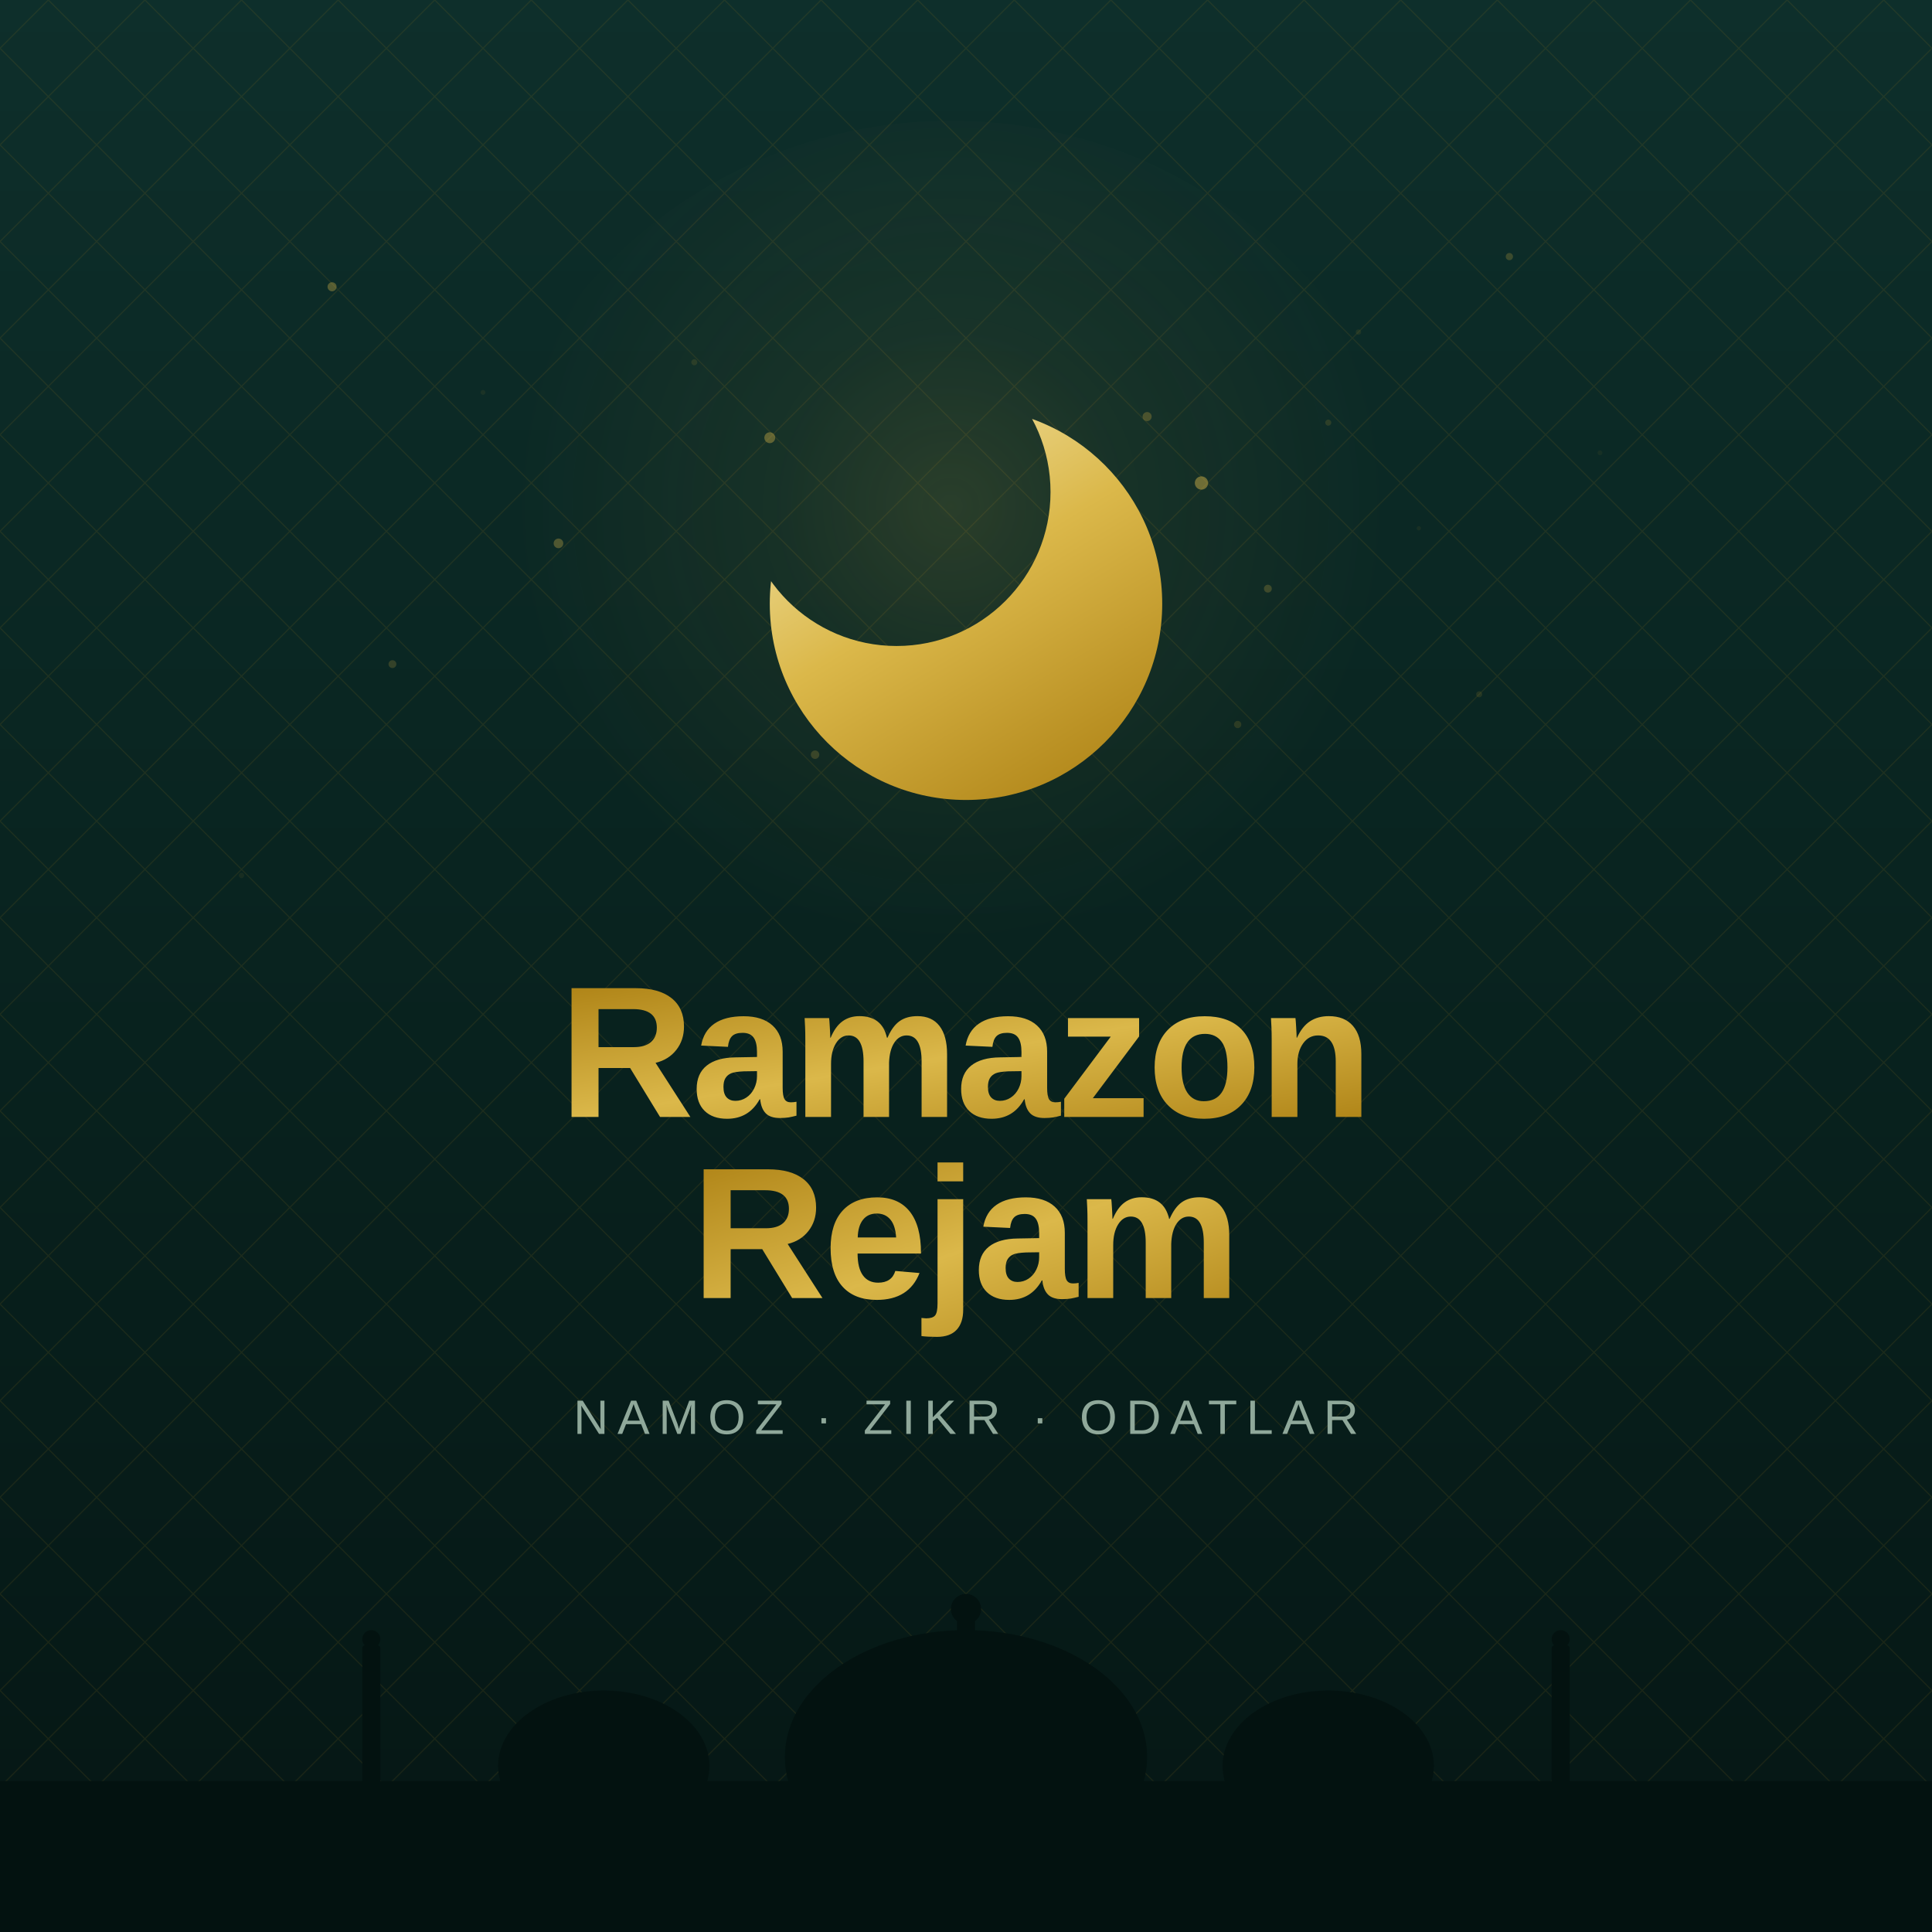
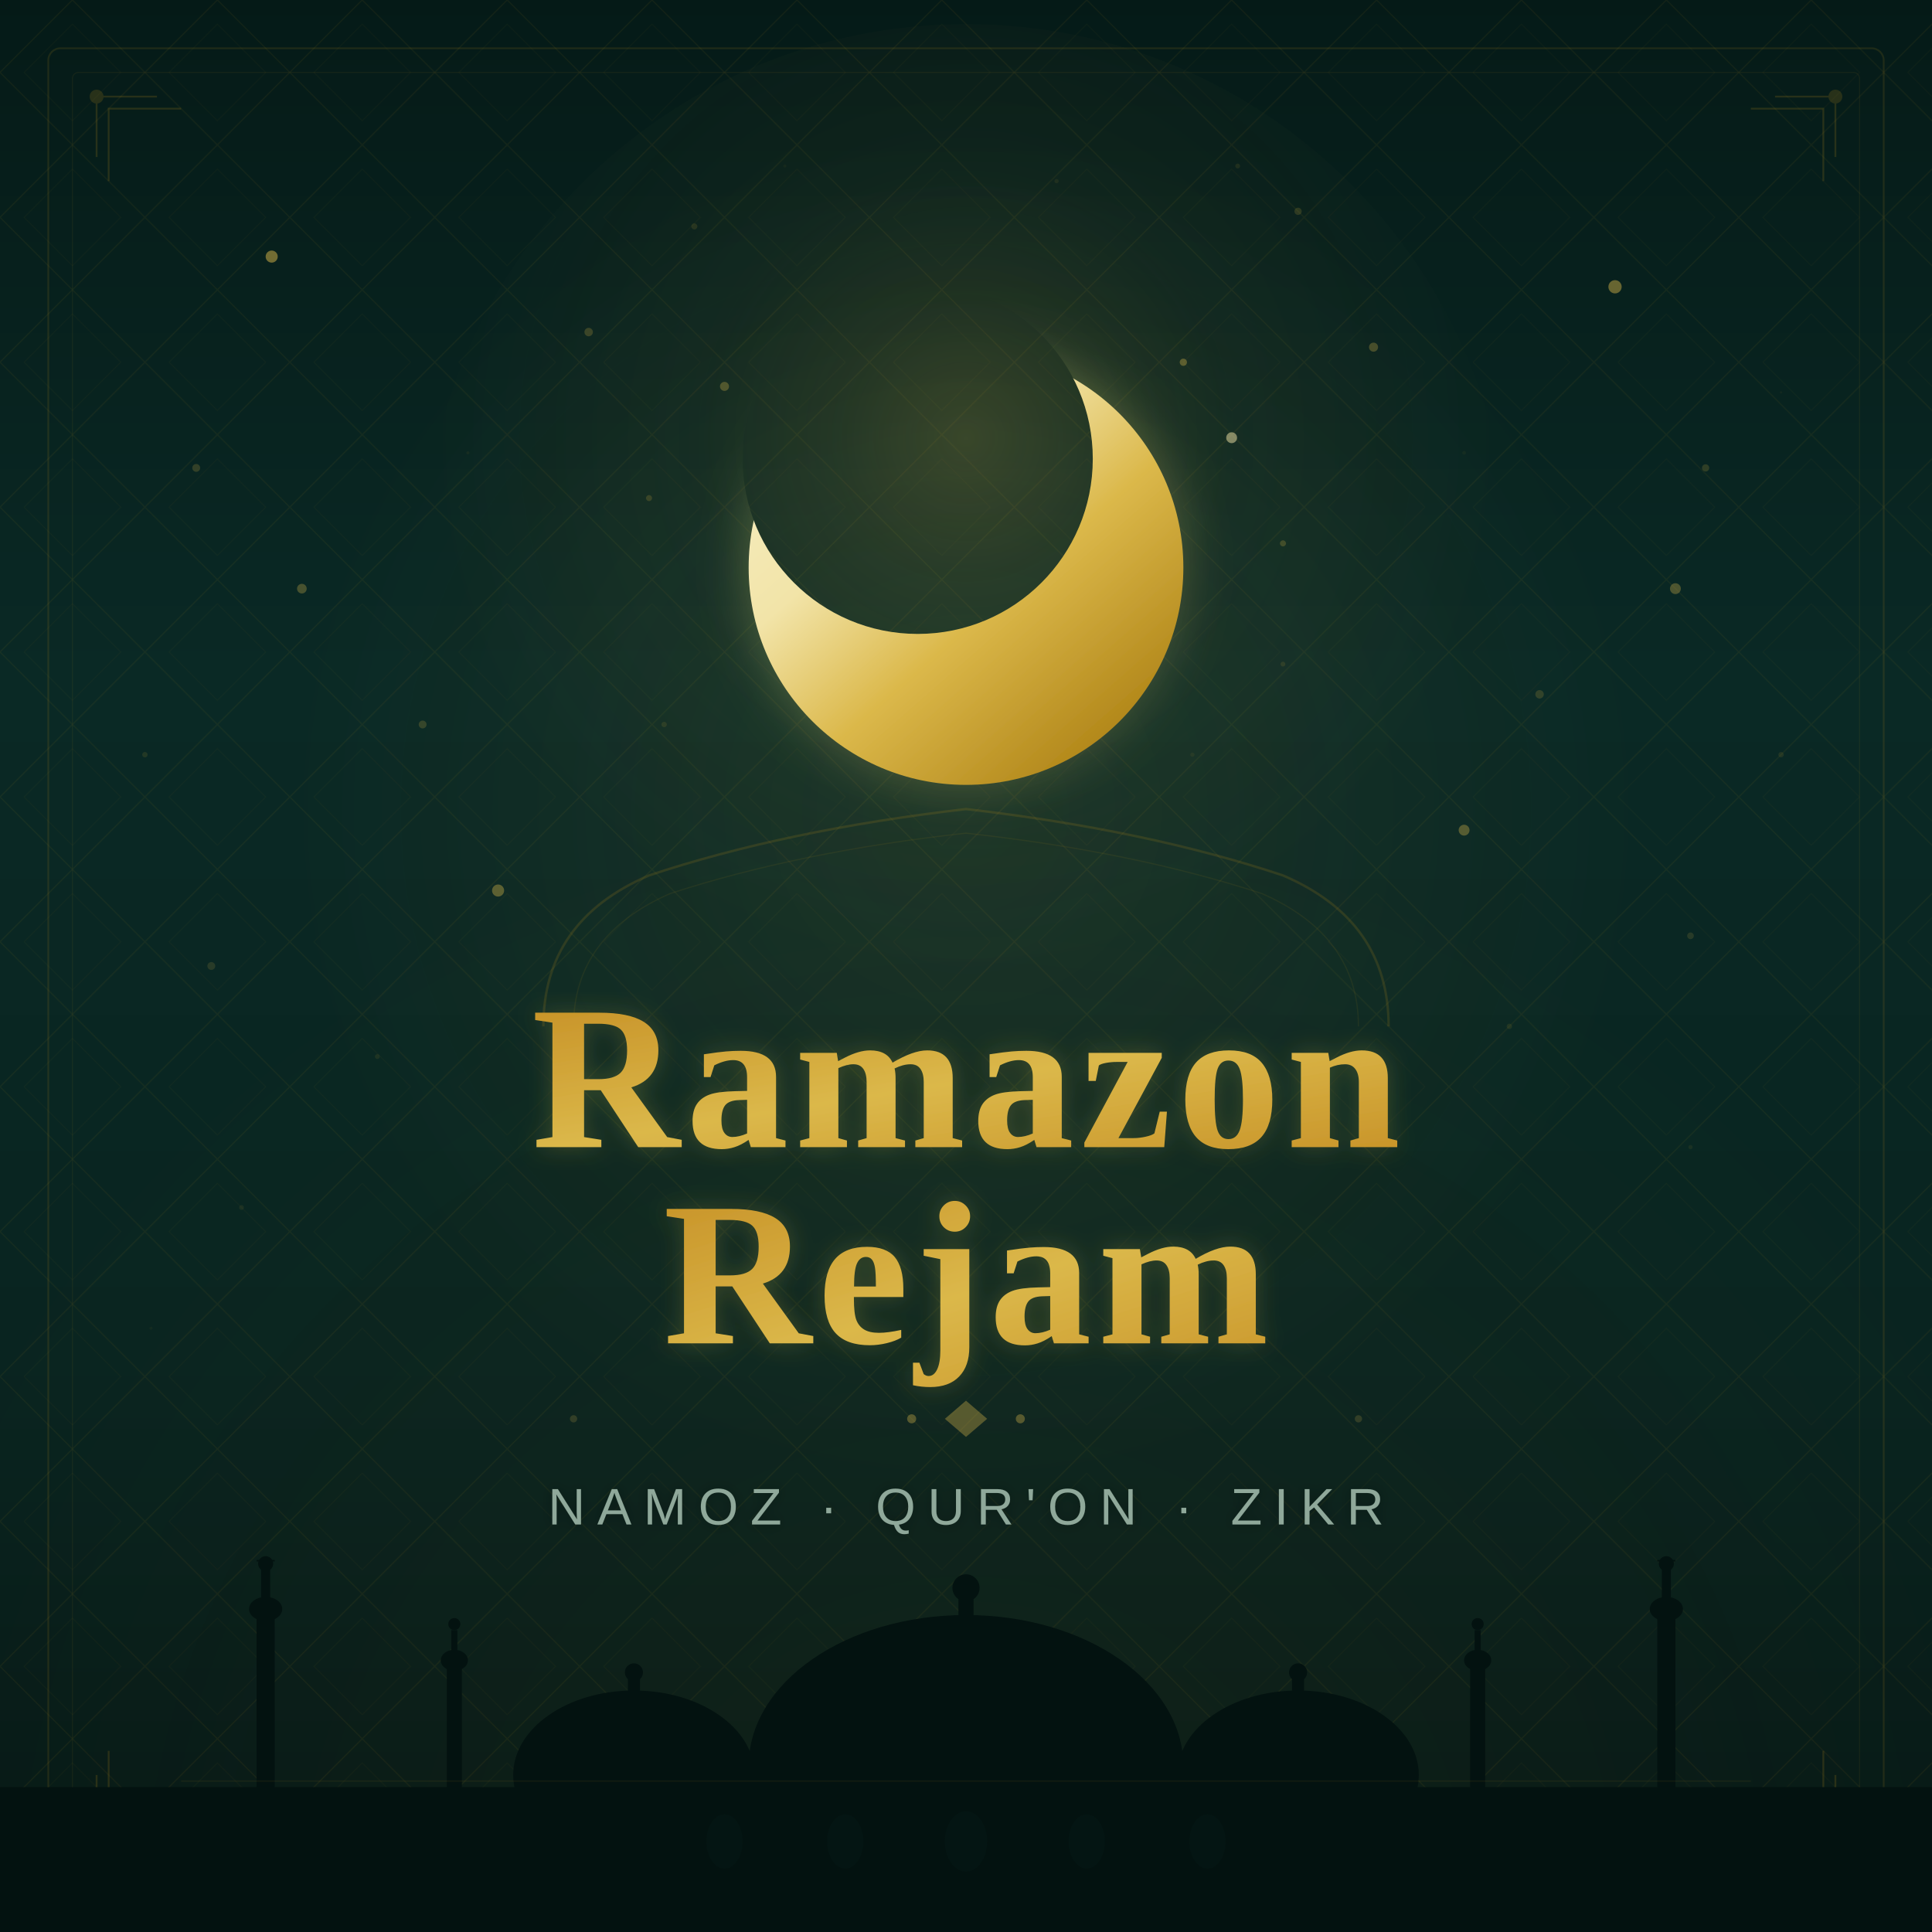
<svg xmlns="http://www.w3.org/2000/svg" width="640" height="640">
  <defs>
-     <linearGradient id="bg" x1="0" y1="0" x2="0" y2="1">
-       <stop offset="0%" stop-color="#0e2f2b" />
-       <stop offset="45%" stop-color="#092420" />
+     <linearGradient id="bg" x1="0.5" y1="0" x2="0.5" y2="1">
+       <stop offset="0%" stop-color="#051a17" />
+       <stop offset="35%" stop-color="#0a2925" />
+       <stop offset="70%" stop-color="#092420" />
      <stop offset="100%" stop-color="#051614" />
    </linearGradient>
    <linearGradient id="gold" x1="0" y1="0" x2="1" y2="1">
-       <stop offset="0%" stop-color="#b08518" />
+       <stop offset="0%" stop-color="#c9952a" />
      <stop offset="50%" stop-color="#dbb84a" />
+       <stop offset="100%" stop-color="#c9952a" />
+     </linearGradient>
+     <linearGradient id="goldLight" x1="0" y1="0" x2="0" y2="1">
+       <stop offset="0%" stop-color="#f2e4a8" />
+       <stop offset="100%" stop-color="#dbb84a" />
+     </linearGradient>
+     <linearGradient id="moonGrad" x1="0.15" y1="0.1" x2="0.85" y2="0.9">
+       <stop offset="0%" stop-color="#f5edc0" />
+       <stop offset="30%" stop-color="#f2e4a8" />
+       <stop offset="60%" stop-color="#dbb84a" />
      <stop offset="100%" stop-color="#b08518" />
    </linearGradient>
-     <linearGradient id="moonGrad" x1="0.2" y1="0" x2="0.8" y2="1">
-       <stop offset="0%" stop-color="#f2e4a8" />
-       <stop offset="45%" stop-color="#dbb84a" />
-       <stop offset="100%" stop-color="#b08518" />
-     </linearGradient>
-     <radialGradient id="moonAura" cx="50%" cy="40%" r="45%">
-       <stop offset="0%" stop-color="#dbb84a" stop-opacity="0.15" />
-       <stop offset="40%" stop-color="#dbb84a" stop-opacity="0.06" />
+     <radialGradient id="moonAura" cx="50%" cy="38%" r="50%">
+       <stop offset="0%" stop-color="#dbb84a" stop-opacity="0.20" />
+       <stop offset="25%" stop-color="#dbb84a" stop-opacity="0.10" />
+       <stop offset="50%" stop-color="#dbb84a" stop-opacity="0.04" />
      <stop offset="100%" stop-color="#dbb84a" stop-opacity="0" />
    </radialGradient>
-     <pattern id="geom" width="32" height="32" patternUnits="userSpaceOnUse">
-       <path d="M16,0 L32,16 L16,32 L0,16 Z" fill="none" stroke="#b08518" stroke-width="0.4" opacity="0.12" />
+     <radialGradient id="innerGlow" cx="50%" cy="42%" r="35%">
+       <stop offset="0%" stop-color="#dbb84a" stop-opacity="0.08" />
+       <stop offset="100%" stop-color="#dbb84a" stop-opacity="0" />
+     </radialGradient>
+     <radialGradient id="bottomGlow" cx="50%" cy="100%" r="60%">
+       <stop offset="0%" stop-color="#b08518" stop-opacity="0.06" />
+       <stop offset="100%" stop-color="#b08518" stop-opacity="0" />
+     </radialGradient>
+     <filter id="moonShadow" x="-50%" y="-50%" width="200%" height="200%">
+       <feGaussianBlur in="SourceGraphic" stdDeviation="8" result="blur" />
+       <feColorMatrix in="blur" type="matrix" values="0.85 0.7 0.2 0 0  0.7 0.6 0.1 0 0  0.2 0.1 0 0 0  0 0 0 0.25 0" />
+       <feMerge>
+         <feMergeNode />
+         <feMergeNode in="SourceGraphic" />
+       </feMerge>
+     </filter>
+     <filter id="textGlow" x="-15%" y="-15%" width="130%" height="130%">
+       <feGaussianBlur in="SourceGraphic" stdDeviation="4" result="blur" />
+       <feColorMatrix in="blur" type="matrix" values="0.85 0.7 0.1 0 0  0.7 0.5 0 0 0  0.1 0 0 0 0  0 0 0 0.2 0" />
+       <feMerge>
+         <feMergeNode />
+         <feMergeNode in="SourceGraphic" />
+       </feMerge>
+     </filter>
+     <filter id="softGlow" x="-20%" y="-20%" width="140%" height="140%">
+       <feGaussianBlur in="SourceAlpha" stdDeviation="2" />
+       <feColorMatrix type="matrix" values="0.85 0.7 0.2 0 0  0.7 0.55 0 0 0  0.1 0 0 0 0  0 0 0 0.3 0" />
+       <feMerge>
+         <feMergeNode />
+         <feMergeNode in="SourceGraphic" />
+       </feMerge>
+     </filter>
+     <pattern id="geom" width="48" height="48" patternUnits="userSpaceOnUse">
+       <path d="M24,0 L48,24 L24,48 L0,24 Z" fill="none" stroke="#b08518" stroke-width="0.4" opacity="0.08" />
+       <path d="M24,8 L40,24 L24,40 L8,24 Z" fill="none" stroke="#b08518" stroke-width="0.3" opacity="0.05" />
+     </pattern>
+     <pattern id="borderGeom" width="24" height="24" patternUnits="userSpaceOnUse">
+       <circle cx="12" cy="12" r="1" fill="#b08518" opacity="0.15" />
+       <path d="M12,0 L24,12 L12,24 L0,12 Z" fill="none" stroke="#b08518" stroke-width="0.3" opacity="0.12" />
    </pattern>
    <clipPath id="crescentClip">
-       <path d="M 0,0 L 640,0 L 640,640 L 0,640 Z M 348,163 a 51,51 0 1,1 0,-0.01 Z" clip-rule="evenodd" />
+       <path d="M 0,0 L 640,0 L 640,640 L 0,640 Z M 362,152 a 58,58 0 1,1 0,-0.01 Z" clip-rule="evenodd" />
    </clipPath>
  </defs>
  <rect width="640" height="640" fill="url(#bg)" />
  <rect width="640" height="640" fill="url(#geom)" />
-   <circle cx="315" cy="200" r="160" fill="url(#moonAura)" />
-   <circle cx="320" cy="200" r="65" fill="url(#moonGrad)" clip-path="url(#crescentClip)" />
-   <circle cx="398" cy="160" r="2.2" fill="#dbb84a" opacity="0.45" />
-   <circle cx="380" cy="138" r="1.5" fill="#c9a63e" opacity="0.30" />
-   <circle cx="420" cy="195" r="1.3" fill="#c9a63e" opacity="0.25" />
-   <circle cx="255" cy="145" r="1.8" fill="#dbb84a" opacity="0.38" />
-   <circle cx="440" cy="140" r="1" fill="#b8962e" opacity="0.18" />
-   <circle cx="270" cy="250" r="1.4" fill="#c9a63e" opacity="0.22" />
-   <circle cx="410" cy="240" r="1.2" fill="#b8962e" opacity="0.18" />
-   <circle cx="185" cy="180" r="1.6" fill="#dbb84a" opacity="0.32" />
-   <circle cx="450" cy="110" r="0.9" fill="#a68525" opacity="0.12" />
-   <circle cx="230" cy="120" r="1" fill="#b8962e" opacity="0.15" />
-   <circle cx="160" cy="130" r="0.8" fill="#a68525" opacity="0.10" />
-   <circle cx="470" cy="175" r="0.7" fill="#a68525" opacity="0.09" />
-   <circle cx="130" cy="220" r="1.3" fill="#c9a63e" opacity="0.22" />
-   <circle cx="490" cy="230" r="1" fill="#b8962e" opacity="0.15" />
-   <circle cx="110" cy="95" r="1.5" fill="#dbb84a" opacity="0.35" />
-   <circle cx="500" cy="85" r="1.2" fill="#c9a63e" opacity="0.25" />
-   <circle cx="80" cy="290" r="0.9" fill="#a68525" opacity="0.10" />
-   <circle cx="530" cy="150" r="0.8" fill="#a68525" opacity="0.08" />
-   <text x="320" y="370" text-anchor="middle" font-family="'Helvetica Neue', Arial, sans-serif" font-size="62" font-weight="700" fill="url(#gold)" letter-spacing="-1">
+   <rect width="640" height="640" fill="url(#innerGlow)" />
+   <rect width="640" height="640" fill="url(#bottomGlow)" />
+   <rect x="16" y="16" width="608" height="608" fill="none" stroke="#b08518" stroke-width="0.6" opacity="0.15" rx="4" />
+   <rect x="24" y="24" width="592" height="592" fill="none" stroke="#b08518" stroke-width="0.3" opacity="0.10" rx="2" />
+   <g opacity="0.20" fill="none" stroke="#b08518" stroke-width="0.6">
+     <path d="M 32,52 L 32,32 L 52,32" />
+     <path d="M 36,60 L 36,36 L 60,36" />
+     <circle cx="32" cy="32" r="2" fill="#b08518" />
+     <path d="M 588,32 L 608,32 L 608,52" />
+     <path d="M 580,36 L 604,36 L 604,60" />
+     <circle cx="608" cy="32" r="2" fill="#b08518" />
+     <path d="M 32,588 L 32,608 L 52,608" />
+     <path d="M 36,580 L 36,604 L 60,604" />
+     <circle cx="32" cy="608" r="2" fill="#b08518" />
+     <path d="M 608,588 L 608,608 L 588,608" />
+     <path d="M 604,580 L 604,604 L 580,604" />
+     <circle cx="608" cy="608" r="2" fill="#b08518" />
+   </g>
+   <circle cx="90" cy="85" r="2" fill="#dbb84a" opacity="0.50" />
+   <circle cx="535" cy="95" r="2.2" fill="#dbb84a" opacity="0.45" />
+   <circle cx="165" cy="295" r="2" fill="#dbb84a" opacity="0.38" />
+   <circle cx="485" cy="275" r="1.8" fill="#dbb84a" opacity="0.35" />
+   <circle cx="555" cy="195" r="1.8" fill="#dbb84a" opacity="0.32" />
+   <circle cx="100" cy="195" r="1.6" fill="#dbb84a" opacity="0.30" />
+   <circle cx="455" cy="115" r="1.5" fill="#dbb84a" opacity="0.28" />
+   <circle cx="65" cy="155" r="1.3" fill="#c9a63e" opacity="0.22" />
+   <circle cx="195" cy="110" r="1.4" fill="#c9a63e" opacity="0.24" />
+   <circle cx="565" cy="155" r="1.2" fill="#c9a63e" opacity="0.20" />
+   <circle cx="140" cy="240" r="1.3" fill="#c9a63e" opacity="0.22" />
+   <circle cx="510" cy="230" r="1.4" fill="#c9a63e" opacity="0.20" />
+   <circle cx="430" cy="70" r="1.2" fill="#c9a63e" opacity="0.18" />
+   <circle cx="70" cy="320" r="1.3" fill="#c9a63e" opacity="0.16" />
+   <circle cx="560" cy="310" r="1.1" fill="#c9a63e" opacity="0.16" />
+   <circle cx="48" cy="250" r="0.9" fill="#b8962e" opacity="0.14" />
+   <circle cx="230" cy="75" r="1" fill="#b8962e" opacity="0.15" />
+   <circle cx="410" cy="55" r="0.8" fill="#b8962e" opacity="0.12" />
+   <circle cx="590" cy="250" r="0.9" fill="#b8962e" opacity="0.13" />
+   <circle cx="125" cy="350" r="0.8" fill="#b8962e" opacity="0.11" />
+   <circle cx="500" cy="340" r="0.9" fill="#b8962e" opacity="0.12" />
+   <circle cx="350" cy="60" r="0.7" fill="#b8962e" opacity="0.10" />
+   <circle cx="80" cy="400" r="0.8" fill="#b8962e" opacity="0.10" />
+   <circle cx="560" cy="380" r="0.7" fill="#b8962e" opacity="0.09" />
+   <circle cx="155" cy="150" r="0.5" fill="#a68525" opacity="0.08" />
+   <circle cx="485" cy="150" r="0.6" fill="#a68525" opacity="0.07" />
+   <circle cx="260" cy="55" r="0.5" fill="#a68525" opacity="0.06" />
+   <circle cx="590" cy="130" r="0.4" fill="#a68525" opacity="0.06" />
+   <circle cx="50" cy="440" r="0.5" fill="#a68525" opacity="0.06" />
+   <circle cx="320" cy="188" r="180" fill="url(#moonAura)" />
+   <circle cx="320" cy="188" r="72" fill="url(#moonGrad)" clip-path="url(#crescentClip)" filter="url(#moonShadow)" />
+   <circle cx="408" cy="145" r="1.8" fill="#f2e4a8" opacity="0.50" />
+   <circle cx="392" cy="120" r="1.2" fill="#dbb84a" opacity="0.35" />
+   <circle cx="425" cy="180" r="1" fill="#c9a63e" opacity="0.25" />
+   <circle cx="240" cy="128" r="1.5" fill="#dbb84a" opacity="0.30" />
+   <circle cx="215" cy="165" r="1" fill="#c9a63e" opacity="0.20" />
+   <circle cx="425" cy="220" r="0.8" fill="#b8962e" opacity="0.15" />
+   <circle cx="220" cy="240" r="0.9" fill="#b8962e" opacity="0.14" />
+   <circle cx="395" cy="250" r="0.7" fill="#a68525" opacity="0.10" />
+   <path d="M 180,340 Q 180,305 215,290 Q 260,275 320,268 Q 380,275 425,290 Q 460,305 460,340" fill="none" stroke="#b08518" stroke-width="0.8" opacity="0.18" />
+   <path d="M 190,340 Q 190,310 222,296 Q 265,282 320,276 Q 375,282 418,296 Q 450,310 450,340" fill="none" stroke="#b08518" stroke-width="0.4" opacity="0.10" />
+   <text x="320" y="380" text-anchor="middle" font-family="Georgia, 'Times New Roman', serif" font-size="68" font-weight="700" fill="url(#gold)" filter="url(#textGlow)" letter-spacing="2">
    Ramazon
  </text>
-   <text x="320" y="430" text-anchor="middle" font-family="'Helvetica Neue', Arial, sans-serif" font-size="62" font-weight="700" fill="url(#gold)" letter-spacing="-1">
+   <text x="320" y="445" text-anchor="middle" font-family="Georgia, 'Times New Roman', serif" font-size="68" font-weight="700" fill="url(#gold)" filter="url(#textGlow)" letter-spacing="2">
    Rejam
  </text>
-   <text x="320" y="475" text-anchor="middle" font-family="'Helvetica Neue', Arial, sans-serif" font-size="16" fill="#8fa89a" letter-spacing="3">
-     NAMOZ · ZIKR · ODATLAR
+   <g transform="translate(320, 470)" opacity="0.35">
+     <line x1="-120" y1="0" x2="-20" y2="0" stroke="url(#goldLight)" stroke-width="0.8" />
+     <line x1="20" y1="0" x2="120" y2="0" stroke="url(#goldLight)" stroke-width="0.8" />
+     <polygon points="0,-6 7,0 0,6 -7,0" fill="#dbb84a" />
+     <circle cx="-18" cy="0" r="1.5" fill="#dbb84a" />
+     <circle cx="18" cy="0" r="1.5" fill="#dbb84a" />
+     <circle cx="-130" cy="0" r="1.2" fill="#dbb84a" opacity="0.5" />
+     <circle cx="130" cy="0" r="1.2" fill="#dbb84a" opacity="0.5" />
+   </g>
+   <text x="320" y="505" text-anchor="middle" font-family="'Helvetica Neue', 'Segoe UI', Arial, sans-serif" font-size="17" fill="#8fa89a" letter-spacing="4" font-weight="400" filter="url(#softGlow)">
+     NAMOZ  ·  QUR'ON  ·  ZIKR
  </text>
  <g transform="translate(0, 640)" fill="#031210">
-     <rect x="0" y="-50" width="640" height="55" />
-     <ellipse cx="200" cy="-55" rx="35" ry="25" />
-     <ellipse cx="320" cy="-58" rx="60" ry="42" />
-     <rect x="317" y="-105" width="6" height="14" />
-     <circle cx="320" cy="-107" r="5" />
-     <ellipse cx="440" cy="-55" rx="35" ry="25" />
-     <rect x="120" y="-95" width="6" height="48" rx="1" />
-     <circle cx="123" cy="-97" r="3" />
-     <rect x="514" y="-95" width="6" height="48" rx="1" />
-     <circle cx="517" cy="-97" r="3" />
+     <rect x="0" y="-48" width="640" height="52" />
+     <rect x="85" y="-105" width="6" height="60" rx="1" />
+     <ellipse cx="88" cy="-107" rx="5.5" ry="4" />
+     <rect x="86.5" y="-120" width="3" height="15" />
+     <circle cx="88" cy="-122" r="2.5" fill="#031210" />
+     <line x1="85" y1="-123" x2="91" y2="-123" stroke="#031210" stroke-width="0.5" />
+     <ellipse cx="210" cy="-52" rx="40" ry="28" />
+     <rect x="208" y="-84" width="4" height="10" />
+     <circle cx="210" cy="-86" r="3" />
+     <ellipse cx="320" cy="-55" rx="72" ry="50" />
+     <rect x="317.5" y="-112" width="5" height="14" />
+     <circle cx="320" cy="-114" r="4.5" />
+     <ellipse cx="430" cy="-52" rx="40" ry="28" />
+     <rect x="428" y="-84" width="4" height="10" />
+     <circle cx="430" cy="-86" r="3" />
+     <rect x="549" y="-105" width="6" height="60" rx="1" />
+     <ellipse cx="552" cy="-107" rx="5.5" ry="4" />
+     <rect x="550.5" y="-120" width="3" height="15" />
+     <circle cx="552" cy="-122" r="2.5" fill="#031210" />
+     <line x1="549" y1="-123" x2="555" y2="-123" stroke="#031210" stroke-width="0.5" />
+     <rect x="148" y="-88" width="5" height="42" rx="1" />
+     <ellipse cx="150.5" cy="-90" rx="4.5" ry="3.5" />
+     <rect x="149.5" y="-100" width="2" height="12" />
+     <circle cx="150.5" cy="-102" r="2" />
+     <rect x="487" y="-88" width="5" height="42" rx="1" />
+     <ellipse cx="489.5" cy="-90" rx="4.5" ry="3.5" />
+     <rect x="488.5" y="-100" width="2" height="12" />
+     <circle cx="489.5" cy="-102" r="2" />
+     <ellipse cx="240" cy="-30" rx="6" ry="9" fill="#051a17" opacity="0.4" />
+     <ellipse cx="280" cy="-30" rx="6" ry="9" fill="#051a17" opacity="0.4" />
+     <ellipse cx="320" cy="-30" rx="7" ry="10" fill="#051a17" opacity="0.4" />
+     <ellipse cx="360" cy="-30" rx="6" ry="9" fill="#051a17" opacity="0.4" />
+     <ellipse cx="400" cy="-30" rx="6" ry="9" fill="#051a17" opacity="0.4" />
  </g>
+   <line x1="60" y1="590" x2="580" y2="590" stroke="#b08518" stroke-width="0.5" opacity="0.08" />
</svg>
